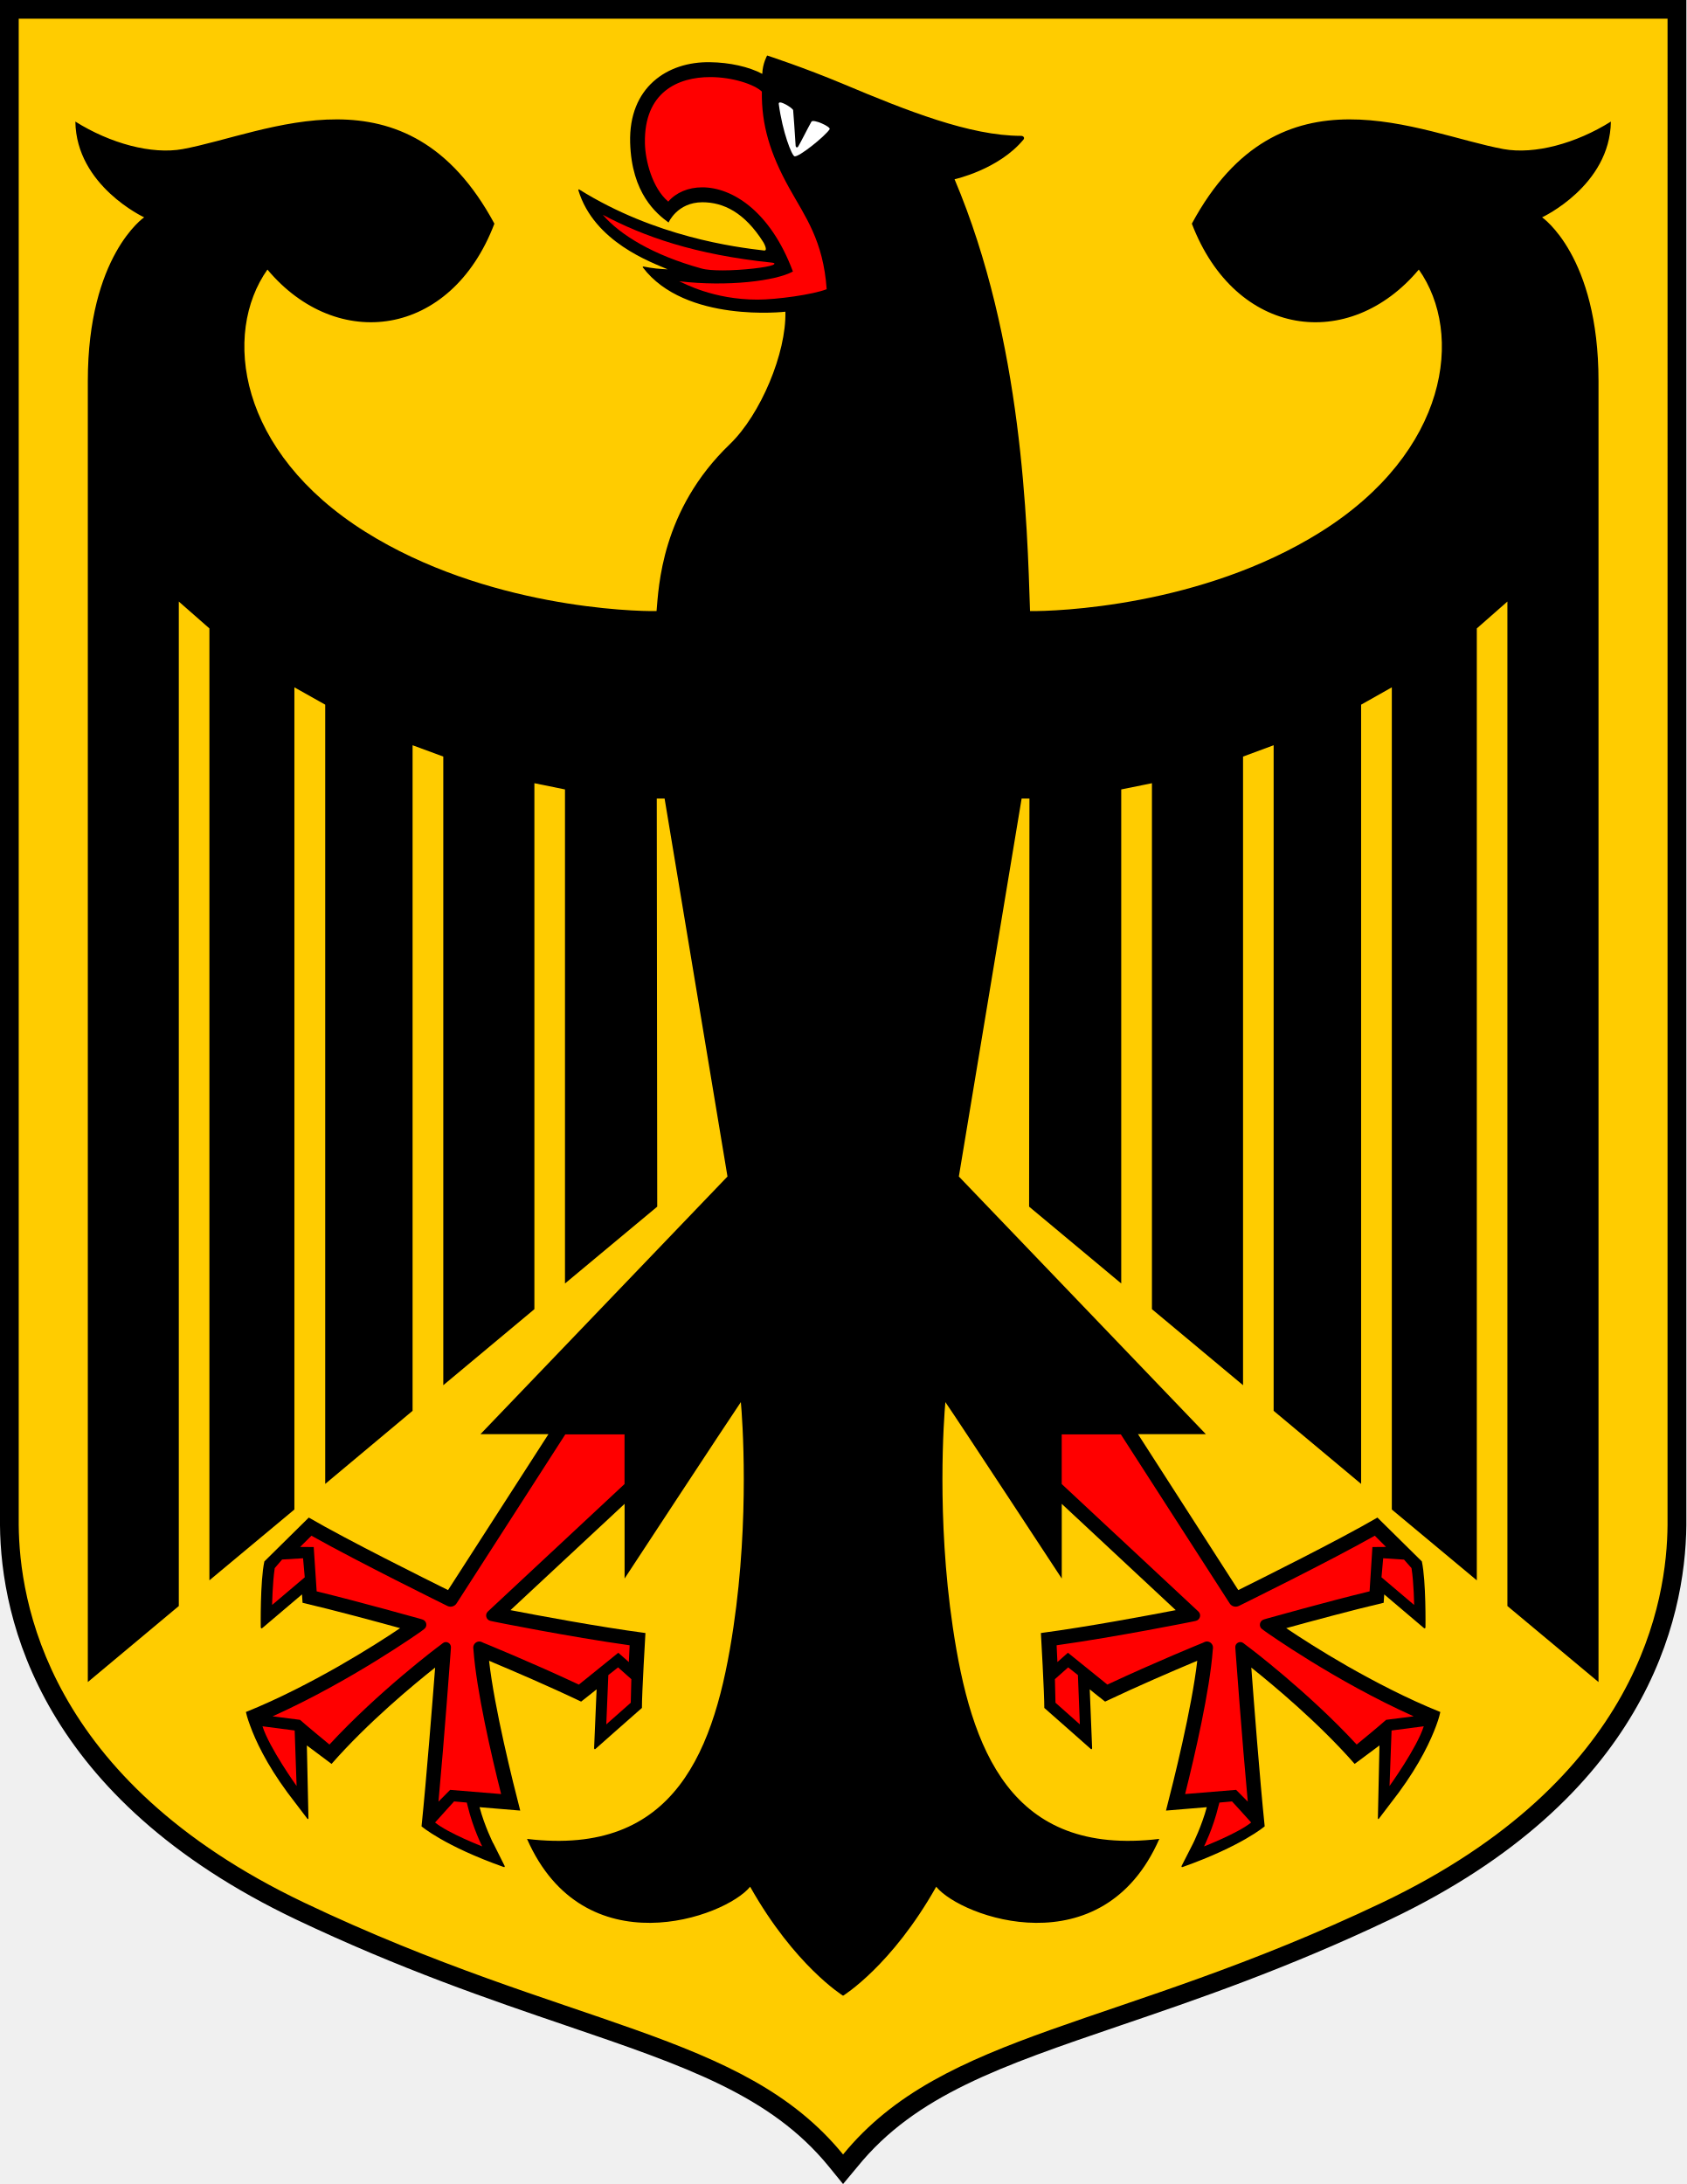
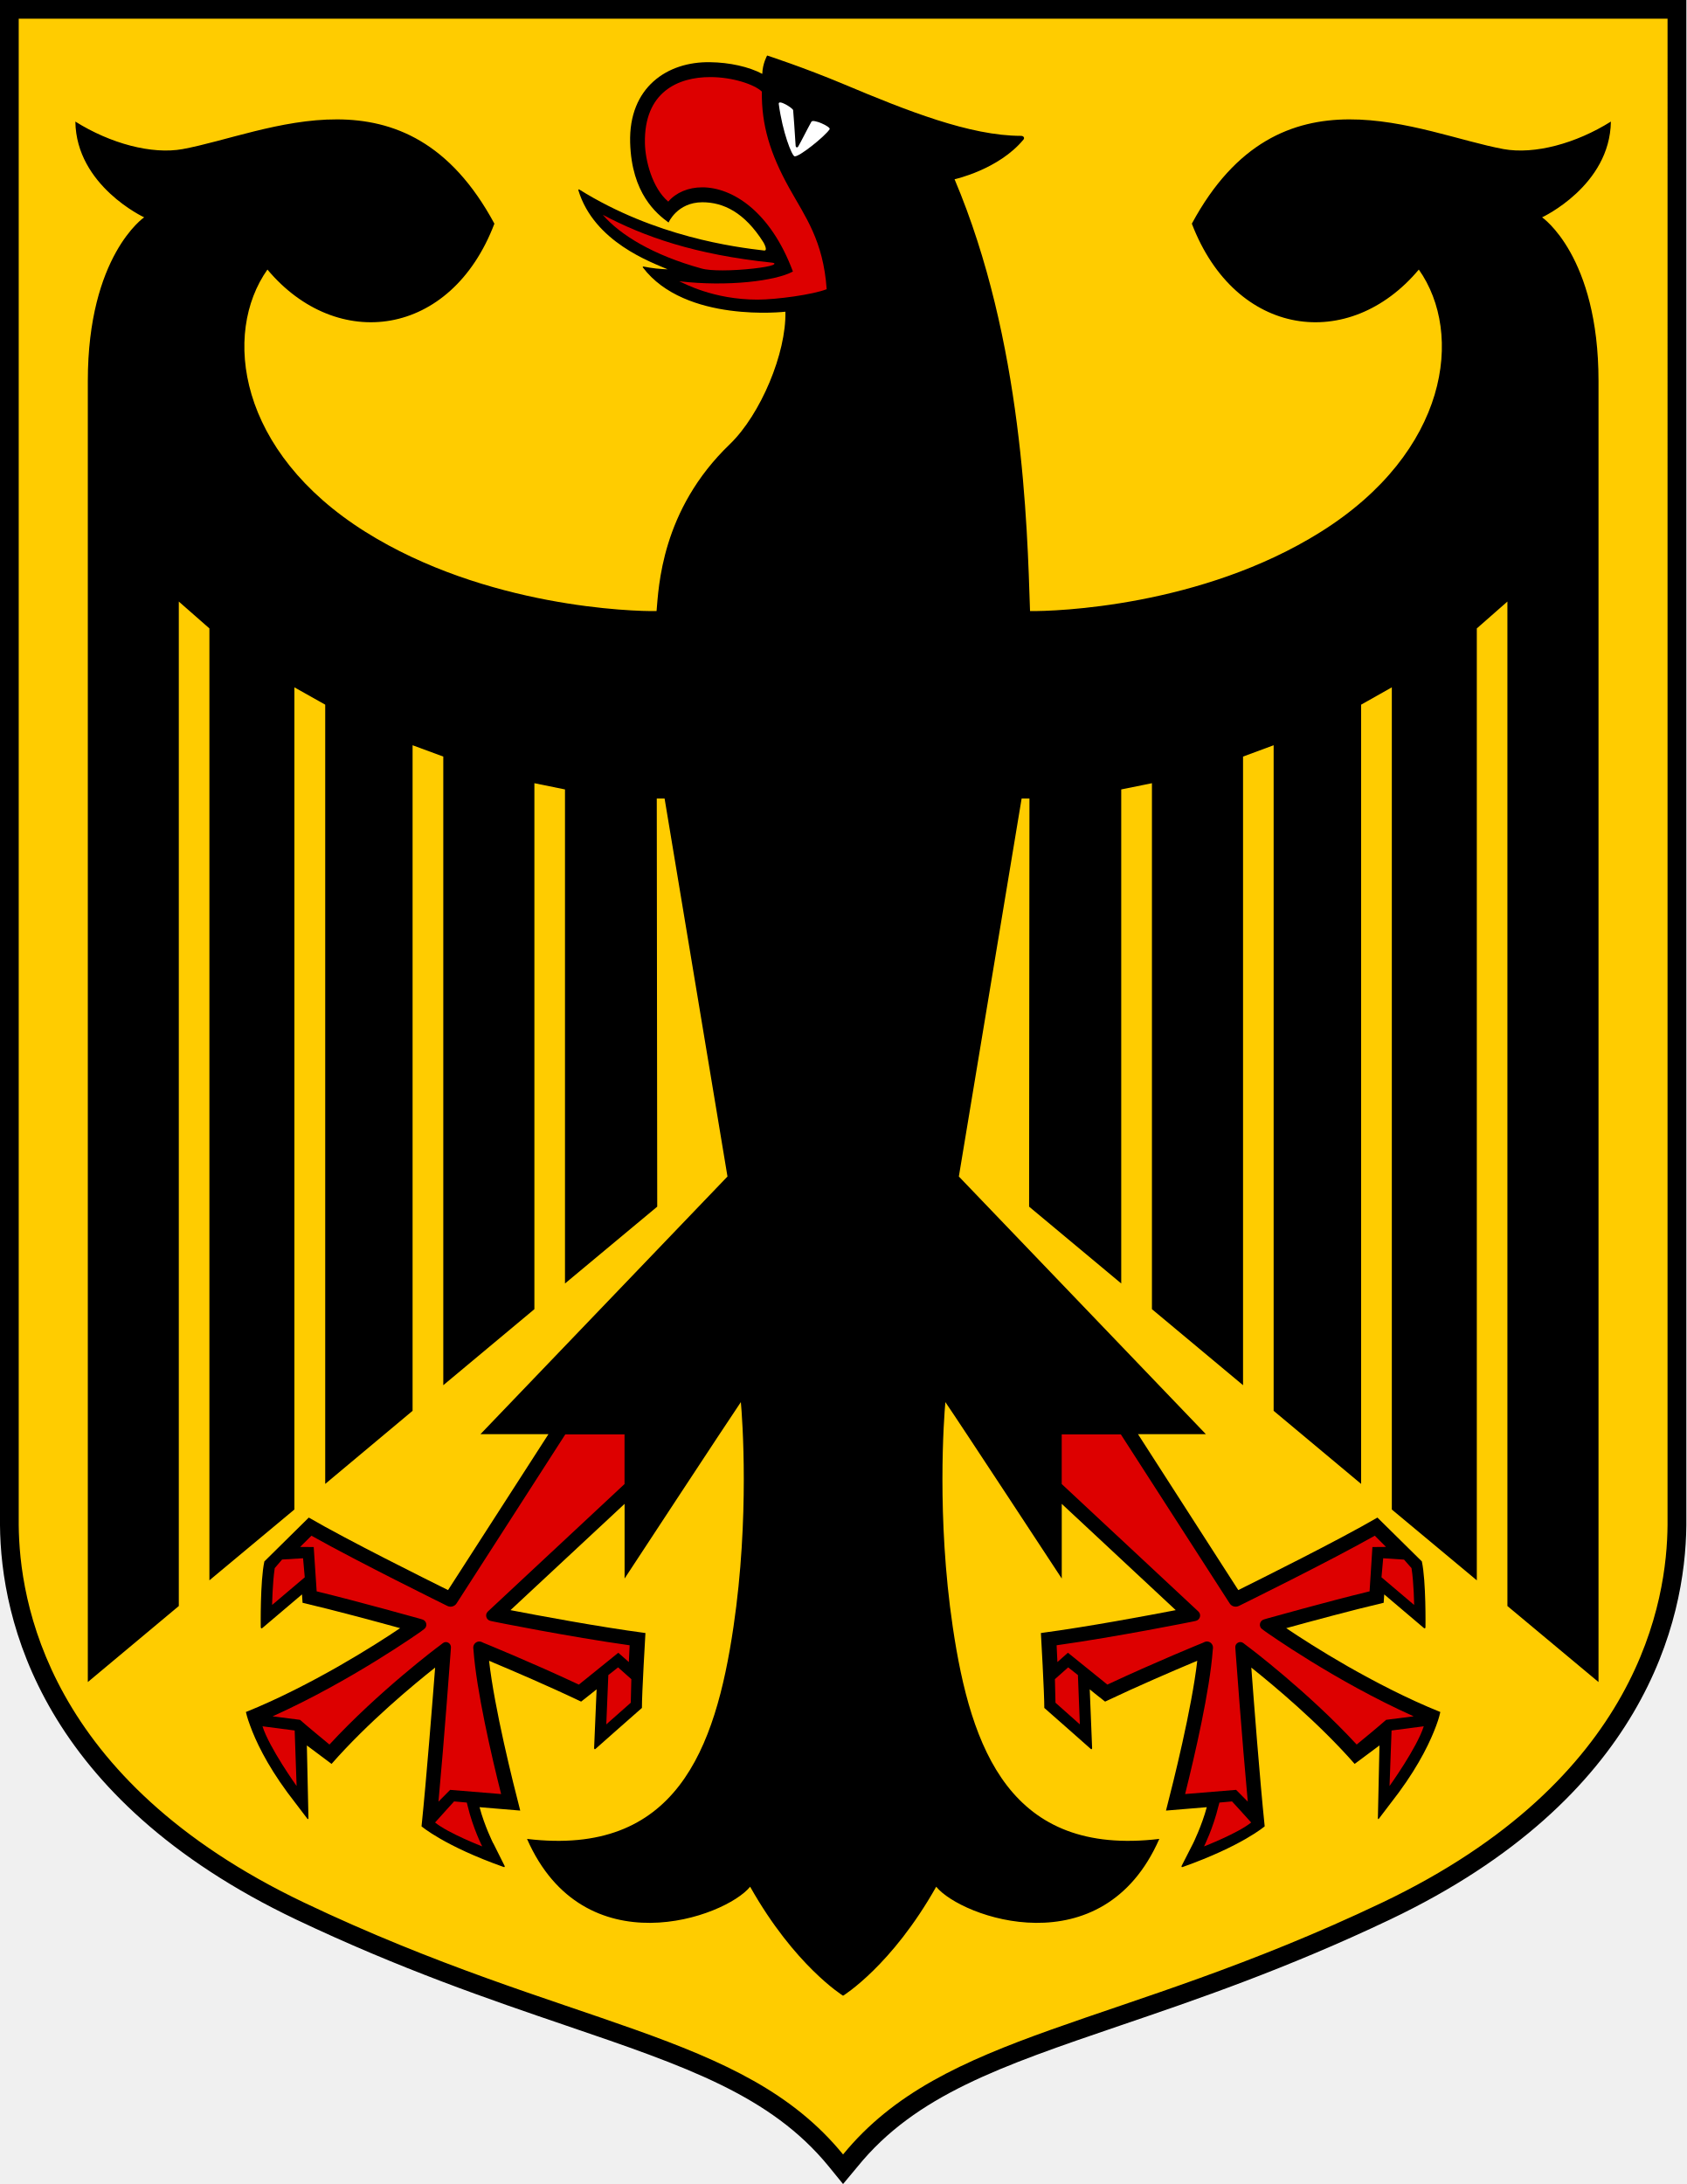
<svg xmlns="http://www.w3.org/2000/svg" width="386.03" height="499.98" version="1.1" viewBox="0 0 386.03 499.98">
  <path d="m.823 1.072v347.66c.181 21.695 9.401 62.193 67.513 89.88 23.736 11.312 43.907 18.183 61.702 24.226 26.938 9.195 46.412 15.832 59.662 32.026l3.306 4.055 3.306-4.055c13.25-16.194 32.698-22.832 59.662-32.026 17.795-6.044 37.966-12.914 61.702-24.226 58.112-27.687 67.332-68.185 67.513-89.88v-347.66z" style="fill:#ffcc00" />
  <path d="m353.01 49.752s12.918 8.793 12.918 37.457v297.86l-20.855-17.405v-229.95l-7.004 6.148v217.92l-19.455-16.212v-188.22l-7.03 3.969v178.39l-20.025-16.731v-152.37l-7.004 2.594v143.91l-20.855-17.405v-120.41l-7.03 1.427v113.1l-21.089-17.587.078-93.434h-1.79l-14.37 86.534 56.548 58.986h-15.538l22.956 35.693c5.006-2.49 22.956-11.413 31.854-16.601l10.168 10.039c.986 4.539.83 15.045.83 15.045 0 .285-.182.363-.389.182l-9.053-7.678-.13 1.919c-7.211 1.686-17.146 4.384-22.308 5.81 2.957 1.997 7.963 5.24 14.085 8.742 6.251 3.554 13.644 7.419 21.193 10.454-.052.259-.285 1.375-.96 3.165-1.193 3.216-3.631 8.586-8.56 15.278l-4.513 5.94c-.156.208-.259.182-.259-.104l.363-16.627-5.681 4.228c-8.223-9.39-18.676-18.08-23.657-22.049.571 7.626 1.919 25.317 3.061 36.341 0 0-5.188 4.487-18.78 9.312 0 0-.363.13-.233-.259l2.646-5.188s1.946-3.943 3.113-8.249l-9.338.778c1.712-6.615 5.888-23.32 7.159-34.292-.337.13-.674.259-1.063.441-4.436 1.868-12.321 5.24-20.025 8.897l-.026-.026h-.026l-2.205-1.738-1.271-1.038.545 13.437c0 .259-.156.363-.337.182 0 0-8.404-7.445-10.609-9.364.026-3.113-.778-17.146-.778-17.146 10.739-1.427 24.694-4.047 30.868-5.24l-26.095-24.331v17.094s-23.657-36.056-26.64-40.388c-.337 3.631-2.023 26.38 1.686 51.438 4.15 28.144 13.229 52.631 47.288 48.559-12.996 29.623-45.368 17.976-51.075 10.946-10.168 18.054-21.193 24.876-21.322 24.954-.104-.078-11.102-6.9-21.27-24.954-5.707 7.03-38.053 18.676-51.075-10.946 34.033 4.072 43.112-20.414 47.262-48.559 3.709-25.058 2.023-47.807 1.686-51.438-2.957 4.332-26.614 40.388-26.614 40.388v-17.094l-26.121 24.331c6.174 1.193 20.129 3.813 30.894 5.24 0 0-.83 14.033-.804 17.146-2.205 1.919-10.609 9.364-10.609 9.364-.156.182-.337.078-.337-.182l.571-13.437-1.297 1.038-2.205 1.738-.052.026c-7.678-3.658-15.59-7.03-20.025-8.897-.363-.182-.726-.311-1.038-.441 1.245 10.972 5.421 27.677 7.133 34.292l-9.312-.778c1.141 4.306 3.113 8.249 3.113 8.249h.026l2.594 5.188c.13.389-.208.259-.208.259-13.618-4.825-18.806-9.312-18.806-9.312 1.141-11.024 2.516-28.715 3.113-36.341-5.032 3.969-15.486 12.658-23.709 22.049l-5.655-4.228.363 16.627c0 .285-.13.311-.285.104l-4.513-5.94c-4.928-6.692-7.367-12.062-8.534-15.278-.674-1.79-.934-2.905-.986-3.165 7.548-3.035 14.941-6.9 21.193-10.454 6.122-3.502 11.154-6.744 14.111-8.742-5.162-1.427-15.123-4.124-22.334-5.81l-.13-1.919-9.053 7.678c-.208.182-.363.104-.389-.182 0 0-.156-10.506.83-15.045l10.168-10.039c8.897 5.188 26.873 14.111 31.88 16.601l22.982-35.693h-15.564l56.548-58.986-14.396-86.534h-1.79l.104 93.434-21.115 17.587v-113.1l-7.004-1.427v120.41l-20.855 17.405v-143.91l-7.03-2.594v152.37l-19.999 16.731v-178.39l-7.056-3.969v188.22l-19.455 16.212v-217.92l-7.004-6.148v229.95l-20.829 17.405v-297.86c0-28.663 12.892-37.457 12.892-37.457s-15.538-7.211-15.745-21.919c8.015 5.032 17.509 7.574 24.539 6.303 19.325-3.554 51.257-20.285 71.386 17.068-9.935 26.121-36.056 29.493-51.957 10.506-10.35 14.656-6.796 41.711 22.438 60.05 27.548 17.276 61.347 18.235 66.639 18.132.493-5.343 1.012-23.086 16.783-38.209 7.056-6.822 12.944-20.881 12.71-30.323 0 0-22.931 2.672-32.632-10.142-.026-.078-.026-.104 0-.156.026-.026.078-.052.104-.052 2.231.441 3.709.571 5.577.648-3.683-1.608-16.835-6.226-20.44-18.106-.026-.156.104-.233.182-.182 17.405 10.869 35.667 13.203 42.333 13.981.96.104-.078-1.764-.182-1.919-4.306-6.822-9.157-9.131-13.955-9.131-5.759.026-7.73 4.643-7.73 4.643-2.75-2.023-8.456-6.615-8.793-18.287-.363-12.633 8.482-18.599 18.313-18.417 4.384.052 8.897 1.038 11.932 2.672.078-2.412 1.115-4.202 1.115-4.202s8.327 2.698 17.535 6.563c14.448 6.07 28.897 11.828 40.595 11.828.545 0 .882.441.545.856-5.681 6.874-15.771 9.079-15.771 9.079 15.642 36.964 16.627 79.219 17.276 98.83.026 0 .026 0 .026.026 5.629.078 39.169-.96 66.535-18.132 29.234-18.339 32.788-45.394 22.438-60.05-15.901 18.988-41.97 15.616-51.957-10.506 20.129-37.353 52.061-20.622 71.386-17.068 7.056 1.271 16.523-1.271 24.539-6.303-.208 14.708-15.745 21.919-15.745 21.919m28.715 299.37c-.13 16.99-6.122 58.234-65.368 86.456-60.673 28.897-100.28 29.441-123.37 57.638-23.008-28.196-62.67-28.741-123.34-57.638-59.22-28.222-65.212-69.466-65.368-86.456v-344.84h377.45zm-381.73-349.12v349.17c.182 21.763 9.416 62.462 67.806 90.27 23.812 11.31 44.071 18.235 61.97 24.331 27.055 9.235 46.613 15.875 59.92 32.165l3.294 4.047 3.372-4.047c13.255-16.29 32.814-22.931 59.868-32.165 17.898-6.096 38.183-13.022 61.97-24.331 58.39-27.807 67.624-68.506 67.832-90.27v-349.17z" style="fill:#000000" />
-   <path d="m272.98 371.23c-.208.052-17.25 3.476-31.102 5.421l.182 3.839 2.412-2.127 9.027 7.289c10.946-5.136 21.737-9.52 21.867-9.572l.441-.208c.934-.363 1.919.389 1.868 1.375l-.052.493c-.674 9.235-4.098 24.046-6.329 32.969l11.673-.96 2.672 2.698c-1.349-14.526-2.75-33.929-2.776-34.162l-.078-1.141c-.078-.96 1.038-1.582 1.816-1.012l.908.7c.156.078 13.904 10.454 25.058 22.541 5.11-4.176 6.744-5.655 6.744-5.655s3.191-.415 6.303-.804c-17.976-8.041-33.825-19.325-34.007-19.455l-.674-.493c-.856-.597-.623-1.946.415-2.231l.778-.233c.156-.026 13.333-3.761 23.397-6.199l.648-10.142 3.113-.026s-1.349-1.375-2.568-2.568c-11.024 6.199-30.194 15.616-31.127 16.082-.778.363-1.66.104-2.101-.597l-24.902-38.676h-13.54v11.362l31.283 29.182c.752.7.389 1.946-.623 2.153zm-28.456 10.48-3.035 2.698.13 5.395 5.577 4.954-.441-11.284zm41.892 35.511c-2.101-2.361-4.384-4.825-4.384-4.825l-2.879.259s-.104.389-.233.83c-1.219 5.084-3.294 9.209-3.294 9.209s7.704-2.983 10.791-5.473m32.139-21.063-.467 12.71s6.277-8.742 7.834-13.67c-.13.026-7.367.96-7.367.96m-1.919-39.428 4.773.311s.804.908 1.712 1.946c.545 3.45.597 8.43.597 8.43l-7.471-6.329zm-204.33 14.345c-1.012-.208-1.375-1.453-.623-2.153l31.283-29.182v-11.362h-13.566l-24.876 38.676c-.441.7-1.349.96-2.101.597-.934-.467-20.077-9.883-31.127-16.082-1.219 1.193-2.594 2.568-2.594 2.568l3.113.026.674 10.142c10.039 2.438 23.242 6.174 23.397 6.199l.778.233c1.038.285 1.271 1.634.389 2.231l-.648.493c-.182.13-16.083 11.413-34.007 19.455 3.113.389 6.277.804 6.277.804s1.66 1.479 6.744 5.655c11.154-12.088 24.928-22.464 25.084-22.541l.908-.7c.778-.571 1.868.052 1.816 1.012l-.078 1.141c-.026.233-1.427 19.636-2.776 34.162l2.672-2.698 11.673.96c-2.257-8.923-5.655-23.735-6.329-32.969l-.052-.493c-.052-.986.934-1.738 1.868-1.375l.441.208c.13.052 10.921 4.436 21.867 9.572l9.027-7.289 2.412 2.127.182-3.839c-13.852-1.946-30.92-5.37-31.101-5.421zm26.951 12.399-.467 11.284 5.603-4.954.13-5.395-3.035-2.698zm-28.871 39.221s-2.101-4.124-3.32-9.209c-.104-.441-.208-.83-.208-.83l-2.905-.259s-2.257 2.464-4.358 4.825c3.061 2.49 10.791 5.473 10.791 5.473m-50.297-27.496c1.556 4.928 7.808 13.67 7.808 13.67l-.441-12.71s-7.237-.934-7.367-.96m9.675-34.11-7.471 6.329s.078-4.98.597-8.43c.908-1.038 1.686-1.971 1.686-1.971l4.799-.285zm95.665-299.19c4.617 0 10.246-.7 11.439-1.219.752-.311.337-.493-.078-.545-17.769-1.842-29.441-5.992-38.806-10.972 3.917 4.591 11.543 9.26 22.567 12.295 1.167.337 2.931.441 4.877.441m23.812 4.306c-3.139 1.245-11.517 2.386-15.823 2.386-10.142 0-16.887-3.761-17.924-4.202 11.102 1.297 22.075-.078 26.017-2.231-5.162-13.852-13.93-19.273-20.752-19.273-3.191 0-5.992 1.193-7.782 3.268-3.683-3.113-5.266-9.442-5.343-13.359-.233-11.751 7.6-15.149 14.941-15.149 5.188 0 10.168 1.712 11.828 3.32-.104 7.626 1.868 14.163 6.277 22.1 3.631 6.537 7.782 11.984 8.56 23.138" style="fill:#ff0000" />
+   <path d="m272.98 371.23c-.208.052-17.25 3.476-31.102 5.421l.182 3.839 2.412-2.127 9.027 7.289c10.946-5.136 21.737-9.52 21.867-9.572l.441-.208c.934-.363 1.919.389 1.868 1.375l-.052.493c-.674 9.235-4.098 24.046-6.329 32.969l11.673-.96 2.672 2.698c-1.349-14.526-2.75-33.929-2.776-34.162l-.078-1.141c-.078-.96 1.038-1.582 1.816-1.012l.908.7c.156.078 13.904 10.454 25.058 22.541 5.11-4.176 6.744-5.655 6.744-5.655s3.191-.415 6.303-.804c-17.976-8.041-33.825-19.325-34.007-19.455l-.674-.493c-.856-.597-.623-1.946.415-2.231l.778-.233c.156-.026 13.333-3.761 23.397-6.199l.648-10.142 3.113-.026s-1.349-1.375-2.568-2.568c-11.024 6.199-30.194 15.616-31.127 16.082-.778.363-1.66.104-2.101-.597l-24.902-38.676h-13.54v11.362l31.283 29.182c.752.7.389 1.946-.623 2.153zm-28.456 10.48-3.035 2.698.13 5.395 5.577 4.954-.441-11.284zm41.892 35.511c-2.101-2.361-4.384-4.825-4.384-4.825l-2.879.259s-.104.389-.233.83c-1.219 5.084-3.294 9.209-3.294 9.209s7.704-2.983 10.791-5.473m32.139-21.063-.467 12.71s6.277-8.742 7.834-13.67c-.13.026-7.367.96-7.367.96m-1.919-39.428 4.773.311s.804.908 1.712 1.946c.545 3.45.597 8.43.597 8.43l-7.471-6.329zm-204.33 14.345c-1.012-.208-1.375-1.453-.623-2.153l31.283-29.182v-11.362h-13.566l-24.876 38.676c-.441.7-1.349.96-2.101.597-.934-.467-20.077-9.883-31.127-16.082-1.219 1.193-2.594 2.568-2.594 2.568l3.113.026.674 10.142c10.039 2.438 23.242 6.174 23.397 6.199l.778.233c1.038.285 1.271 1.634.389 2.231l-.648.493c-.182.13-16.083 11.413-34.007 19.455 3.113.389 6.277.804 6.277.804s1.66 1.479 6.744 5.655c11.154-12.088 24.928-22.464 25.084-22.541l.908-.7c.778-.571 1.868.052 1.816 1.012l-.078 1.141c-.026.233-1.427 19.636-2.776 34.162l2.672-2.698 11.673.96c-2.257-8.923-5.655-23.735-6.329-32.969l-.052-.493c-.052-.986.934-1.738 1.868-1.375l.441.208c.13.052 10.921 4.436 21.867 9.572l9.027-7.289 2.412 2.127.182-3.839c-13.852-1.946-30.92-5.37-31.101-5.421zm26.951 12.399-.467 11.284 5.603-4.954.13-5.395-3.035-2.698zm-28.871 39.221s-2.101-4.124-3.32-9.209c-.104-.441-.208-.83-.208-.83l-2.905-.259s-2.257 2.464-4.358 4.825c3.061 2.49 10.791 5.473 10.791 5.473m-50.297-27.496c1.556 4.928 7.808 13.67 7.808 13.67l-.441-12.71s-7.237-.934-7.367-.96m9.675-34.11-7.471 6.329s.078-4.98.597-8.43c.908-1.038 1.686-1.971 1.686-1.971l4.799-.285zm95.665-299.19c4.617 0 10.246-.7 11.439-1.219.752-.311.337-.493-.078-.545-17.769-1.842-29.441-5.992-38.806-10.972 3.917 4.591 11.543 9.26 22.567 12.295 1.167.337 2.931.441 4.877.441m23.812 4.306c-3.139 1.245-11.517 2.386-15.823 2.386-10.142 0-16.887-3.761-17.924-4.202 11.102 1.297 22.075-.078 26.017-2.231-5.162-13.852-13.93-19.273-20.752-19.273-3.191 0-5.992 1.193-7.782 3.268-3.683-3.113-5.266-9.442-5.343-13.359-.233-11.751 7.6-15.149 14.941-15.149 5.188 0 10.168 1.712 11.828 3.32-.104 7.626 1.868 14.163 6.277 22.1 3.631 6.537 7.782 11.984 8.56 23.138" style="fill:#DD0000" />
  <path d="m178.27 23.797c.882 6.537 2.983 11.802 3.606 11.984.934.285 7.004-4.591 8.041-6.199.363-.545-3.787-2.438-4.176-1.712-1.038 1.868-2.361 4.565-3.009 5.655-.182.337-.545.285-.597-.156-.259-4.021-.415-6.329-.571-8.145-.052-.467-3.45-2.594-3.294-1.427" style="fill:#ffffff" />
</svg>
